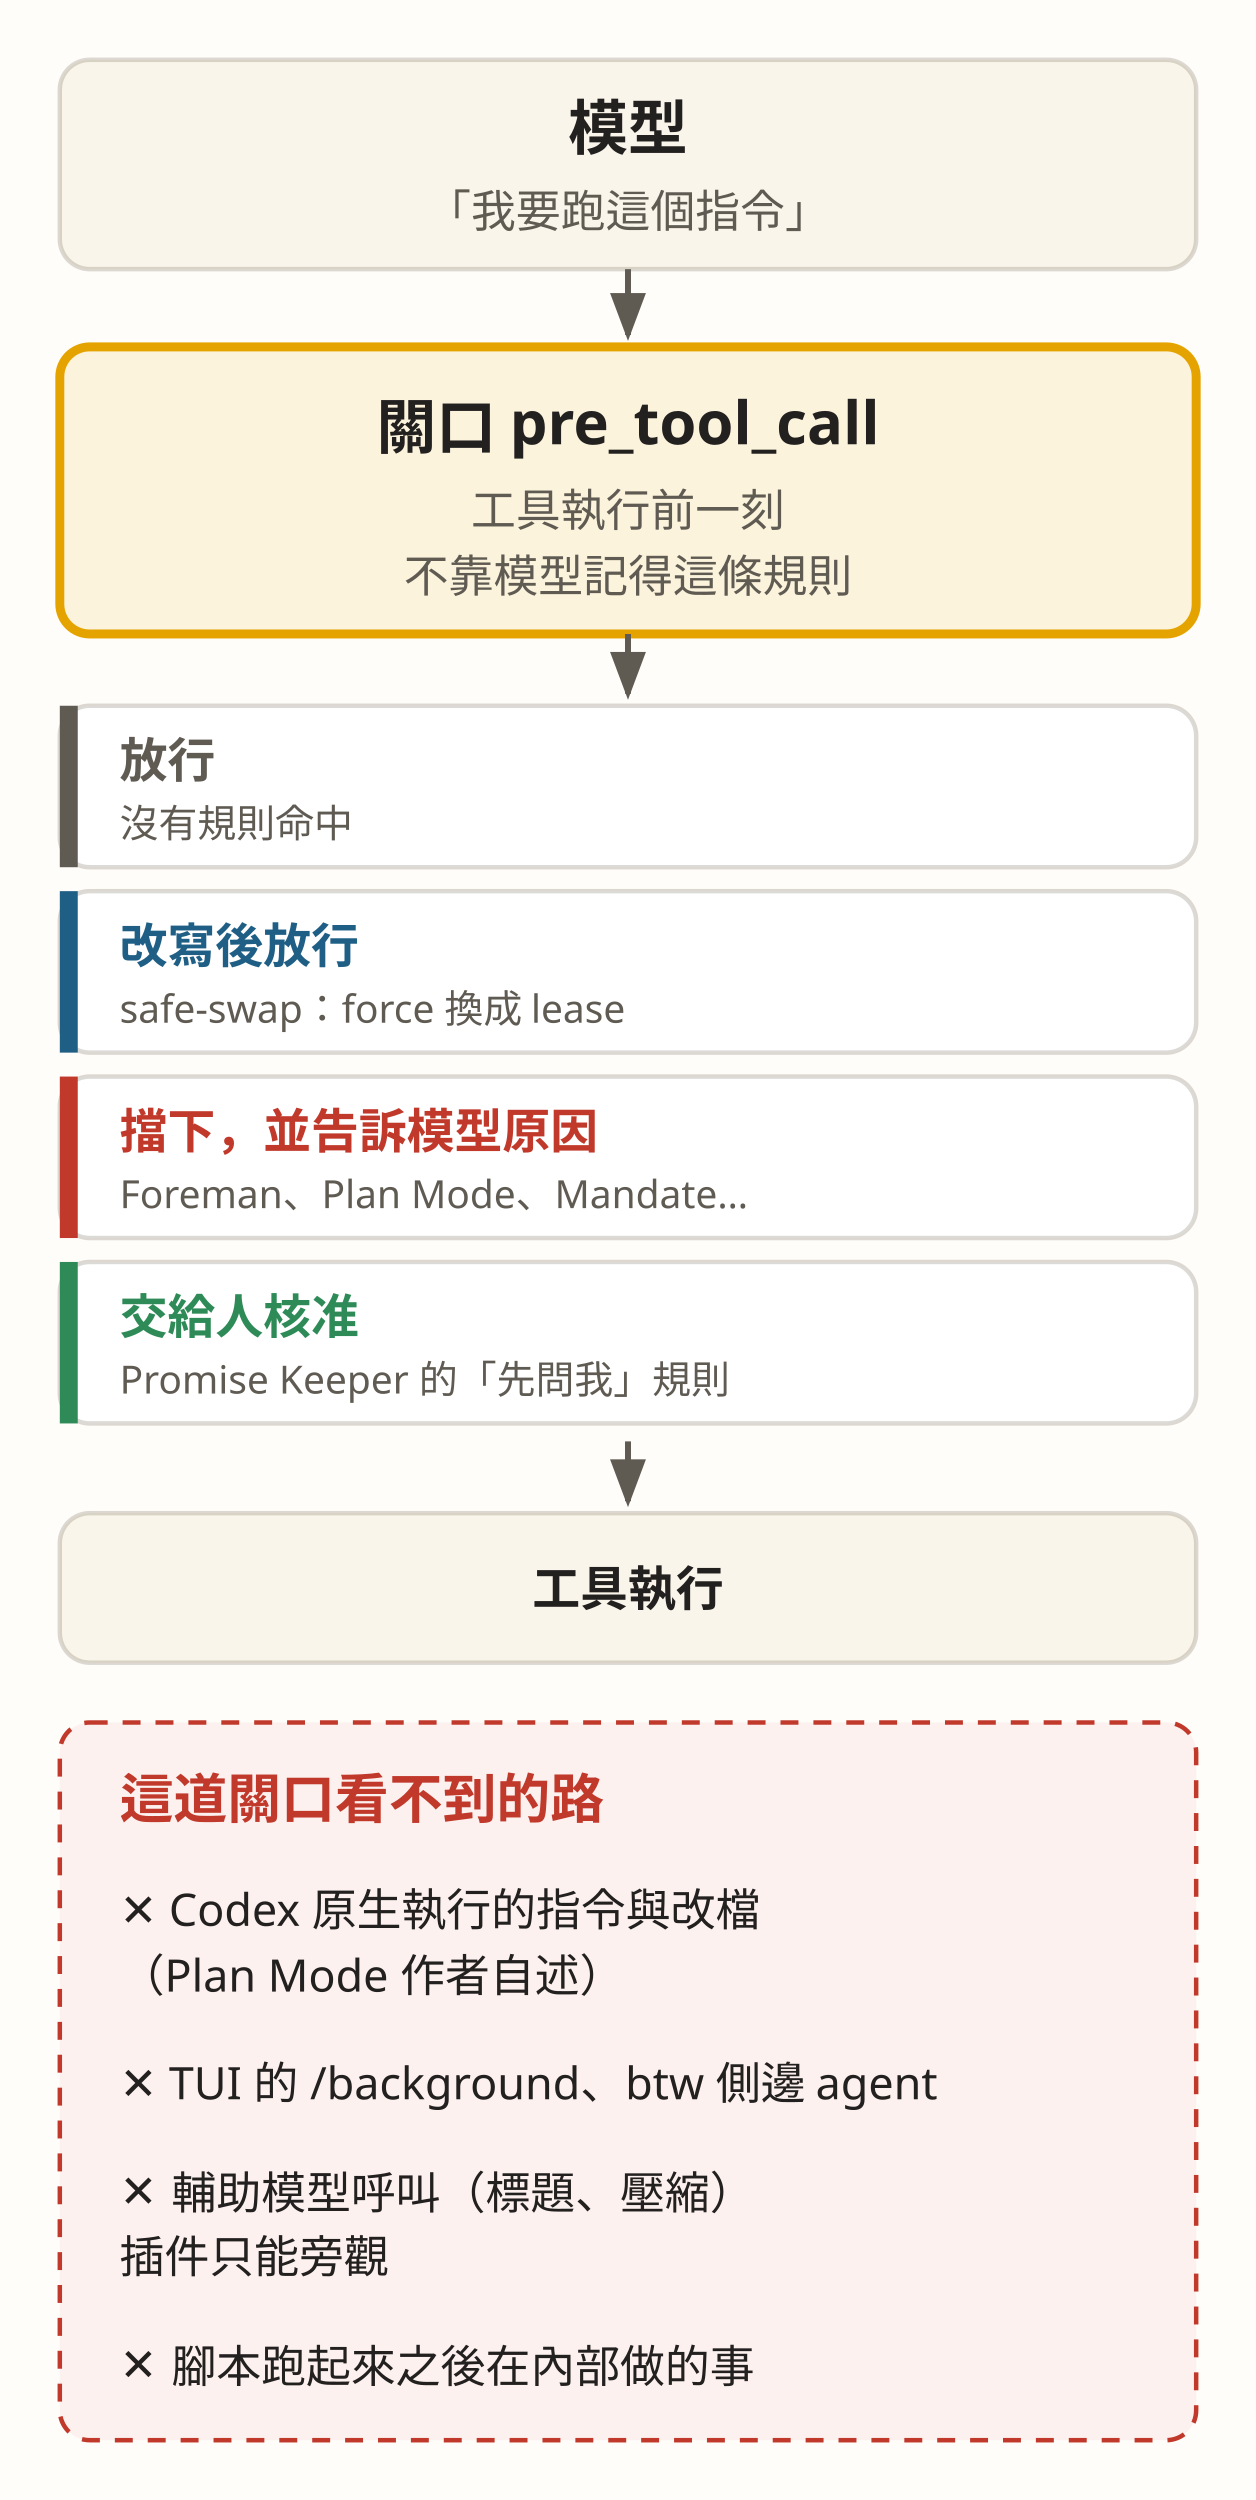
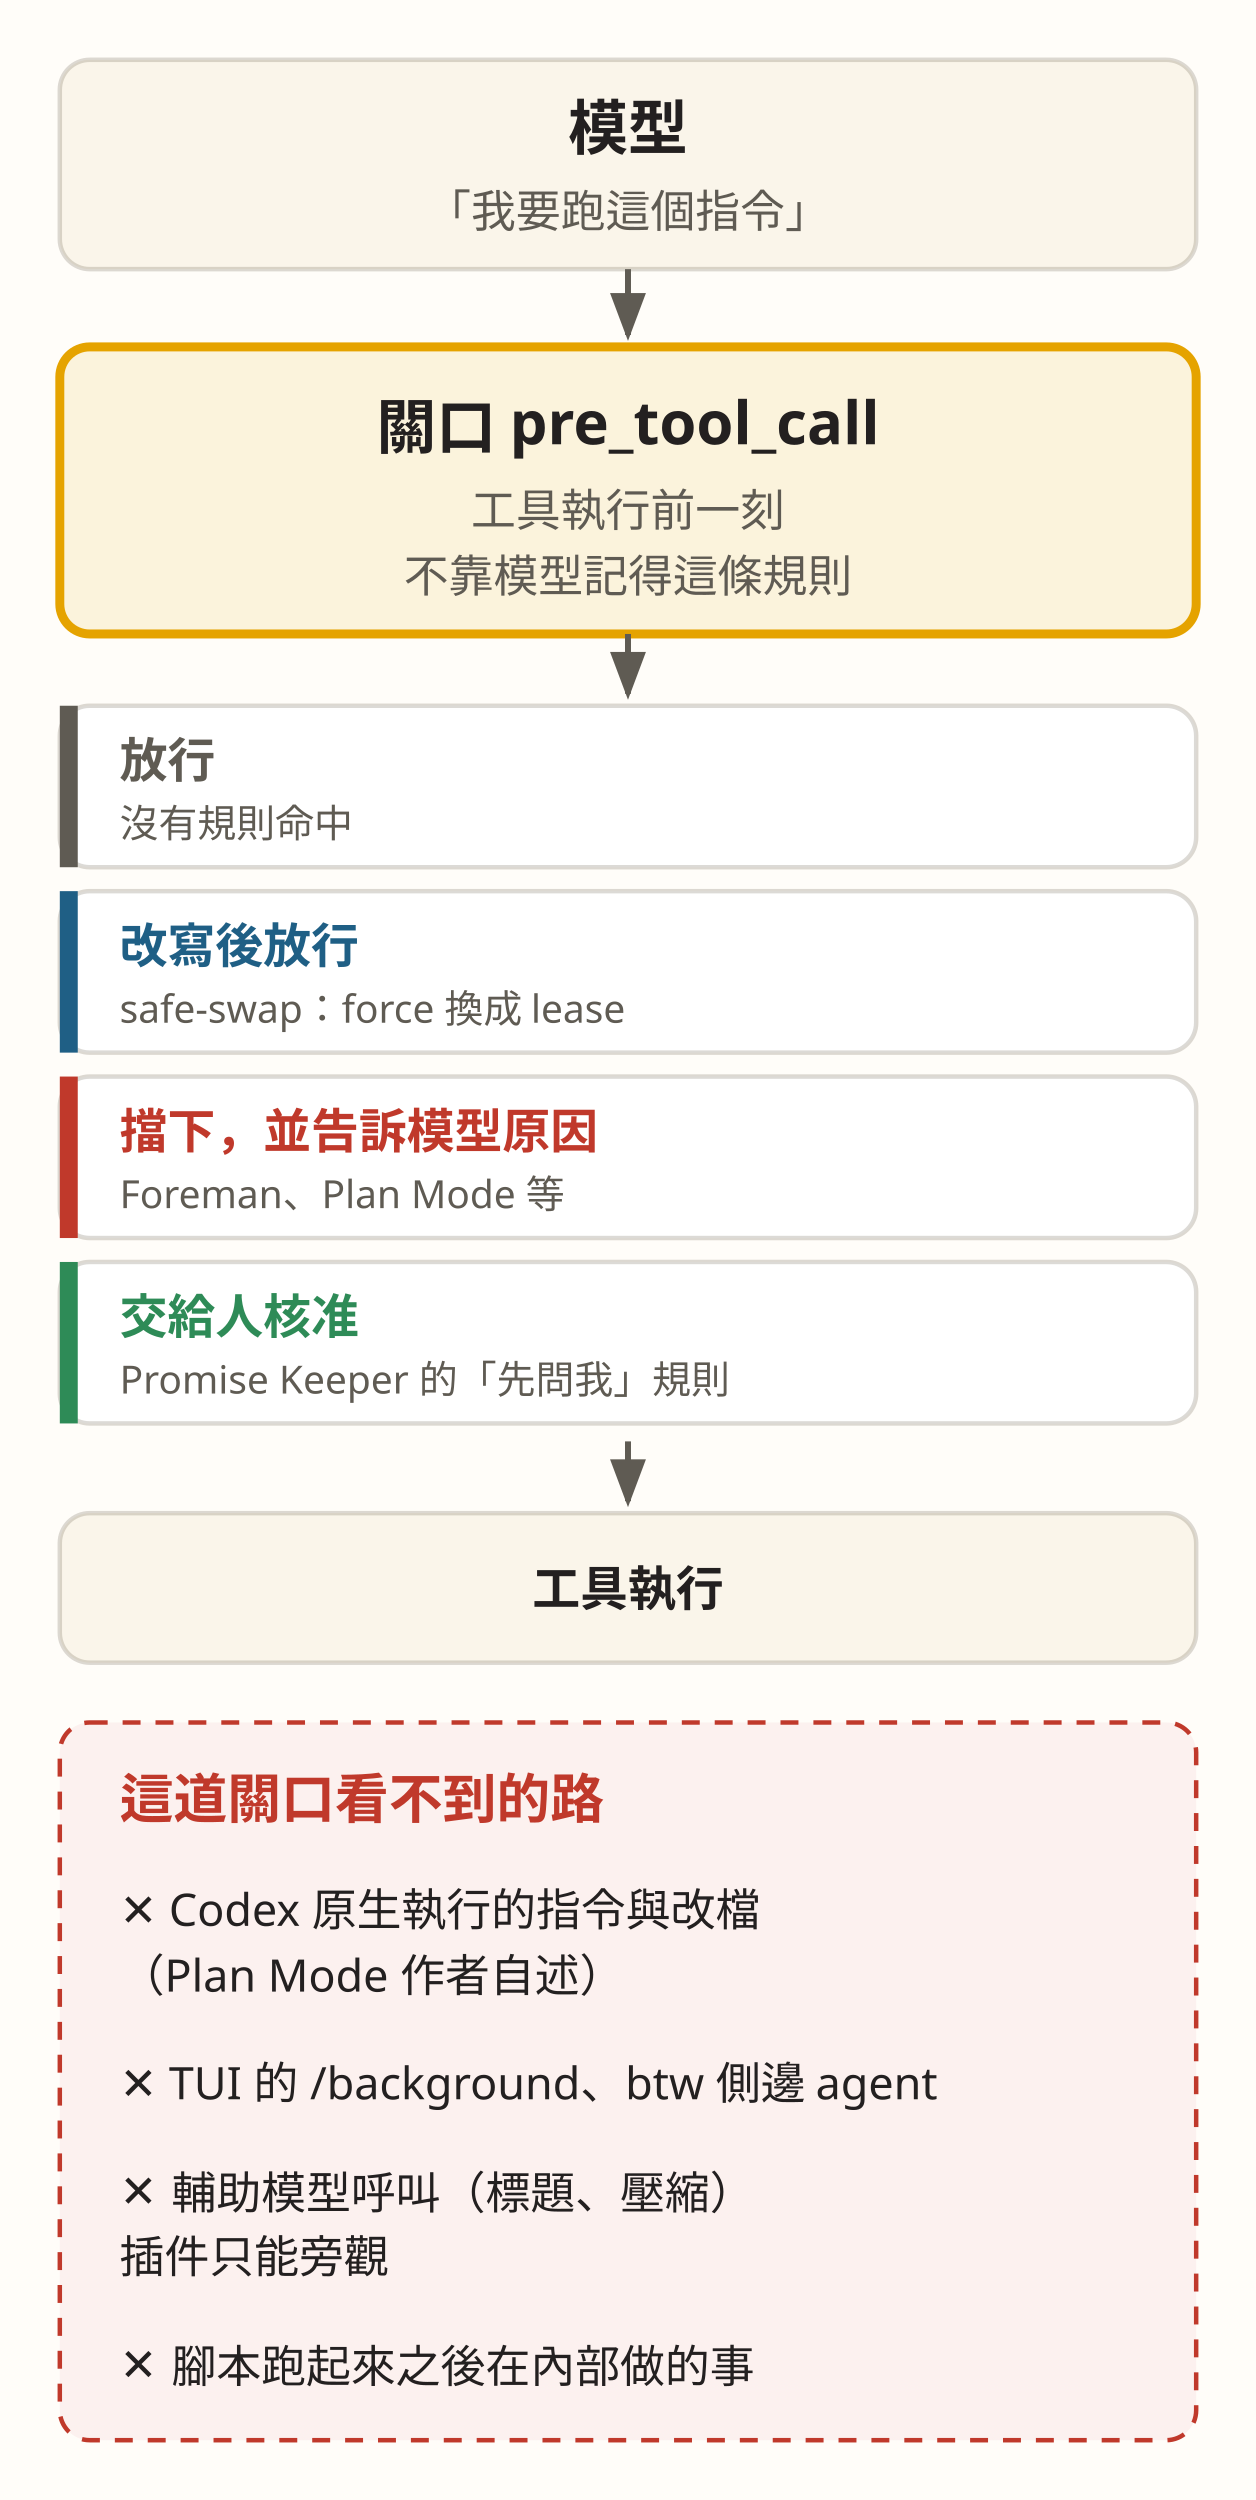
<svg xmlns="http://www.w3.org/2000/svg" viewBox="0 0 420 836" width="420" height="836" role="img" aria-labelledby="gate-m-t gate-m-d">
  <defs>
    <marker id="gate-m-a" markerWidth="8" markerHeight="6" refX="7" refY="3" orient="auto">
      <polygon points="0 0, 8 3, 0 6" fill="#5F5B53" />
    </marker>
  </defs>
  <rect width="100%" height="100%" fill="#FFFDF9" />
  <rect x="20" y="20" width="380" height="70" rx="10" fill="#FAF5EA" stroke="rgba(66,52,32,0.18)" stroke-width="1.5" />
  <text x="210" y="50" font-family="'Noto Sans TC','Microsoft JhengHei UI','Microsoft JhengHei','PingFang TC',sans-serif" font-size="20" font-weight="700" fill="#232020" text-anchor="middle">模型</text>
  <text x="210" y="76" font-family="'Noto Sans TC','Microsoft JhengHei UI','Microsoft JhengHei','PingFang TC',sans-serif" font-size="15" font-weight="400" fill="#5F5B53" text-anchor="middle">「我要跑這個指令」</text>
  <line x1="210" y1="90" x2="210" y2="112" stroke="#5F5B53" stroke-width="2" marker-end="url(#gate-m-a)" />
  <rect x="20" y="116" width="380" height="96" rx="10" fill="#FBF3DC" stroke="#E5A300" stroke-width="3" />
  <text x="210" y="150" font-family="'Noto Sans TC','Microsoft JhengHei UI','Microsoft JhengHei','PingFang TC',sans-serif" font-size="20" font-weight="800" fill="#232020" text-anchor="middle">關口 pre_tool_call</text>
  <text x="210" y="176" font-family="'Noto Sans TC','Microsoft JhengHei UI','Microsoft JhengHei','PingFang TC',sans-serif" font-size="15" font-weight="400" fill="#5F5B53" text-anchor="middle">工具執行前一刻</text>
  <text x="210" y="198" font-family="'Noto Sans TC','Microsoft JhengHei UI','Microsoft JhengHei','PingFang TC',sans-serif" font-size="15" font-weight="400" fill="#5F5B53" text-anchor="middle">不靠模型記得這條規則</text>
  <line x1="210" y1="212" x2="210" y2="232" stroke="#5F5B53" stroke-width="2" marker-end="url(#gate-m-a)" />
  <rect x="20" y="236" width="380" height="54" rx="10" fill="#fff" stroke="rgba(66,52,32,0.18)" stroke-width="1.5" />
  <rect x="20" y="236" width="6" height="54" fill="#5F5B53" />
  <text x="40" y="260" font-family="'Noto Sans TC','Microsoft JhengHei UI','Microsoft JhengHei','PingFang TC',sans-serif" font-size="16" font-weight="700" fill="#5F5B53" text-anchor="start">放行</text>
  <text x="40" y="280" font-family="'Noto Sans TC','Microsoft JhengHei UI','Microsoft JhengHei','PingFang TC',sans-serif" font-size="13" font-weight="400" fill="#5F5B53" text-anchor="start">沒有規則命中</text>
  <rect x="20" y="298" width="380" height="54" rx="10" fill="#fff" stroke="rgba(66,52,32,0.18)" stroke-width="1.5" />
  <rect x="20" y="298" width="6" height="54" fill="#1F5F85" />
  <text x="40" y="322" font-family="'Noto Sans TC','Microsoft JhengHei UI','Microsoft JhengHei','PingFang TC',sans-serif" font-size="16" font-weight="700" fill="#1F5F85" text-anchor="start">改寫後放行</text>
  <text x="40" y="342" font-family="'Noto Sans TC','Microsoft JhengHei UI','Microsoft JhengHei','PingFang TC',sans-serif" font-size="13" font-weight="400" fill="#5F5B53" text-anchor="start">safe-swap：force 換成 lease</text>
  <rect x="20" y="360" width="380" height="54" rx="10" fill="#fff" stroke="rgba(66,52,32,0.18)" stroke-width="1.5" />
  <rect x="20" y="360" width="6" height="54" fill="#C0392B" />
  <text x="40" y="384" font-family="'Noto Sans TC','Microsoft JhengHei UI','Microsoft JhengHei','PingFang TC',sans-serif" font-size="16" font-weight="700" fill="#C0392B" text-anchor="start">擋下，並告訴模型原因</text>
-   <text x="40" y="404" font-family="'Noto Sans TC','Microsoft JhengHei UI','Microsoft JhengHei','PingFang TC',sans-serif" font-size="13" font-weight="400" fill="#5F5B53" text-anchor="start">Foreman、Plan Mode、Mandate…</text>
+   <text x="40" y="404" font-family="'Noto Sans TC','Microsoft JhengHei UI','Microsoft JhengHei','PingFang TC',sans-serif" font-size="13" font-weight="400" fill="#5F5B53" text-anchor="start">Foreman、Plan Mode 等</text>
  <rect x="20" y="422" width="380" height="54" rx="10" fill="#fff" stroke="rgba(66,52,32,0.18)" stroke-width="1.5" />
  <rect x="20" y="422" width="6" height="54" fill="#2E8B57" />
  <text x="40" y="446" font-family="'Noto Sans TC','Microsoft JhengHei UI','Microsoft JhengHei','PingFang TC',sans-serif" font-size="16" font-weight="700" fill="#2E8B57" text-anchor="start">交給人核准</text>
  <text x="40" y="466" font-family="'Noto Sans TC','Microsoft JhengHei UI','Microsoft JhengHei','PingFang TC',sans-serif" font-size="13" font-weight="400" fill="#5F5B53" text-anchor="start">Promise Keeper 的「先問我」規則</text>
  <line x1="210" y1="482" x2="210" y2="502" stroke="#5F5B53" stroke-width="2" marker-end="url(#gate-m-a)" />
  <rect x="20" y="506" width="380" height="50" rx="10" fill="#FAF5EA" stroke="rgba(66,52,32,0.18)" stroke-width="1.5" />
  <text x="210" y="537" font-family="'Noto Sans TC','Microsoft JhengHei UI','Microsoft JhengHei','PingFang TC',sans-serif" font-size="16" font-weight="700" fill="#232020" text-anchor="middle">工具執行</text>
  <rect x="20" y="576" width="380" height="240" rx="10" fill="#FCF1EF" stroke="#C0392B" stroke-width="1.5" stroke-dasharray="6 5" />
  <text x="40" y="608" font-family="'Noto Sans TC','Microsoft JhengHei UI','Microsoft JhengHei','PingFang TC',sans-serif" font-size="18" font-weight="800" fill="#C0392B" text-anchor="start">這道關口看不到的路</text>
  <text x="40" y="644" font-family="'Noto Sans TC','Microsoft JhengHei UI','Microsoft JhengHei','PingFang TC',sans-serif" font-size="15" font-weight="400" fill="#232020" text-anchor="start">✕ Codex 原生執行的指令與改檔</text>
  <text x="40" y="666" font-family="'Noto Sans TC','Microsoft JhengHei UI','Microsoft JhengHei','PingFang TC',sans-serif" font-size="15" font-weight="400" fill="#232020" text-anchor="start">　 （Plan Mode 作者自述）</text>
  <text x="40" y="702" font-family="'Noto Sans TC','Microsoft JhengHei UI','Microsoft JhengHei','PingFang TC',sans-serif" font-size="15" font-weight="400" fill="#232020" text-anchor="start">✕ TUI 的 /background、btw 側邊 agent</text>
  <text x="40" y="738" font-family="'Noto Sans TC','Microsoft JhengHei UI','Microsoft JhengHei','PingFang TC',sans-serif" font-size="15" font-weight="400" fill="#232020" text-anchor="start">✕ 輔助模型呼叫（標題、壓縮）</text>
  <text x="40" y="760" font-family="'Noto Sans TC','Microsoft JhengHei UI','Microsoft JhengHei','PingFang TC',sans-serif" font-size="15" font-weight="400" fill="#232020" text-anchor="start">　　插件只能旁觀</text>
  <text x="40" y="796" font-family="'Noto Sans TC','Microsoft JhengHei UI','Microsoft JhengHei','PingFang TC',sans-serif" font-size="15" font-weight="400" fill="#232020" text-anchor="start">✕ 腳本跑起來之後在內部做的事</text>
</svg>
